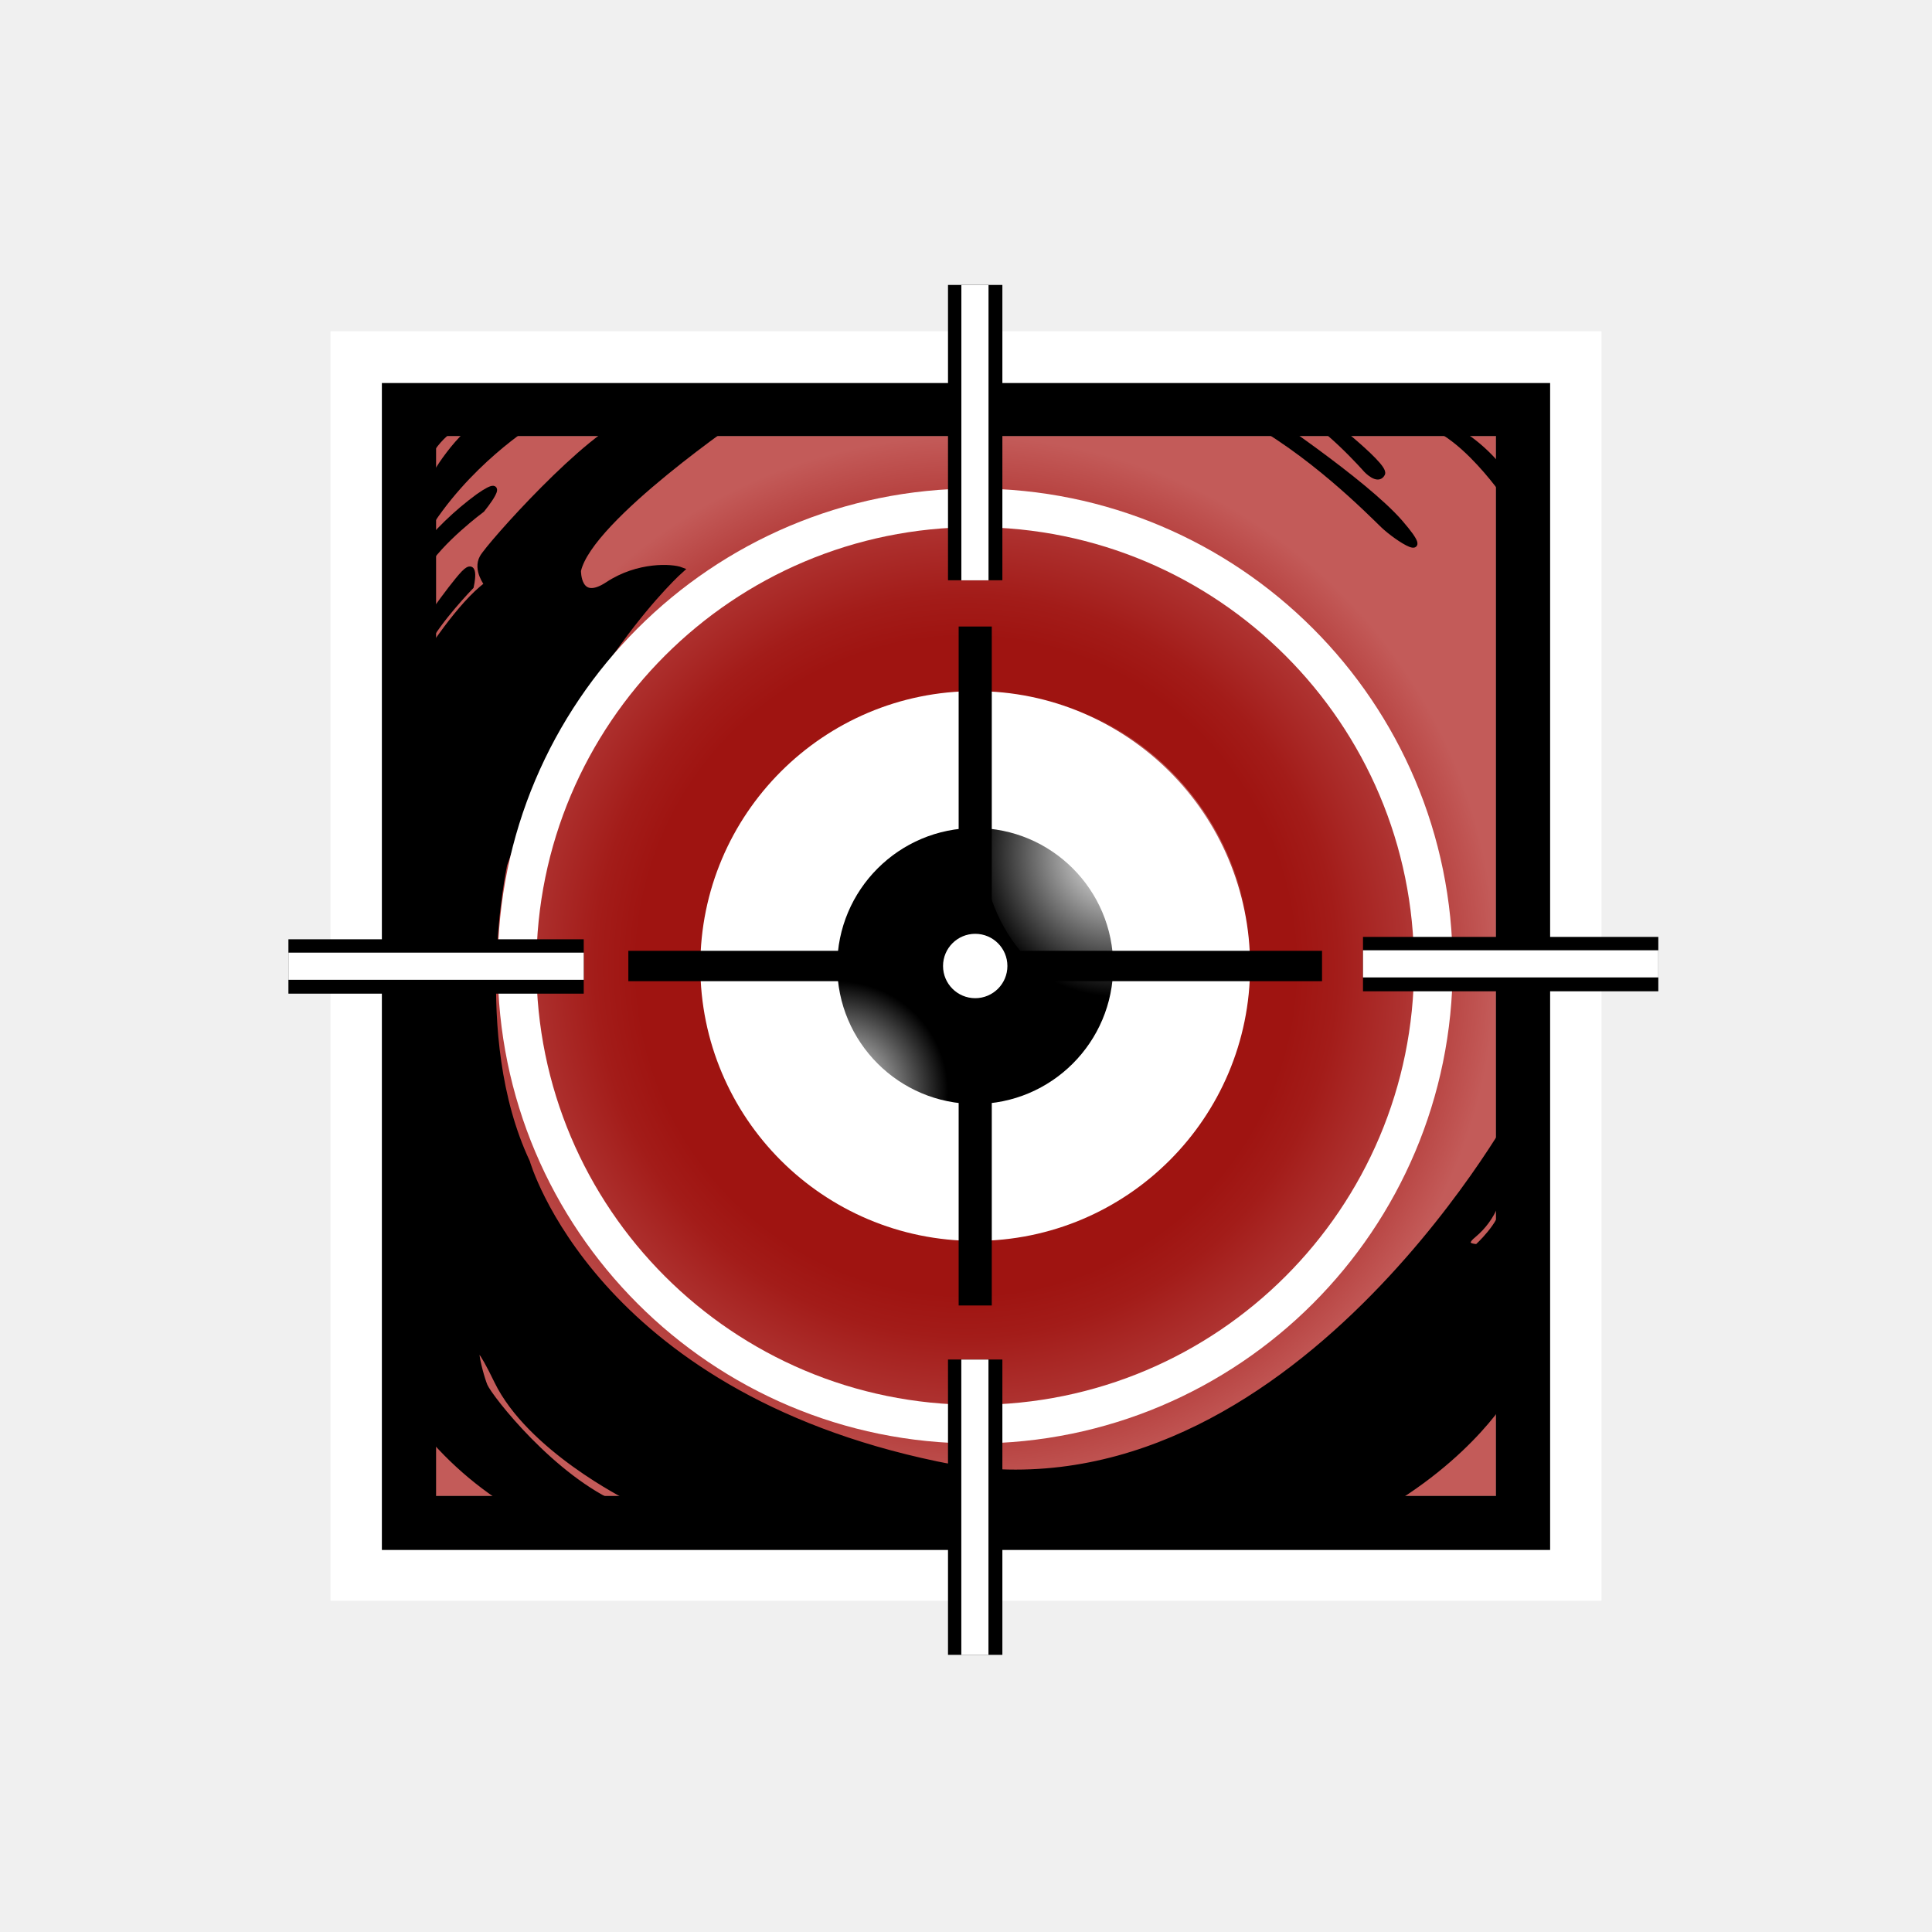
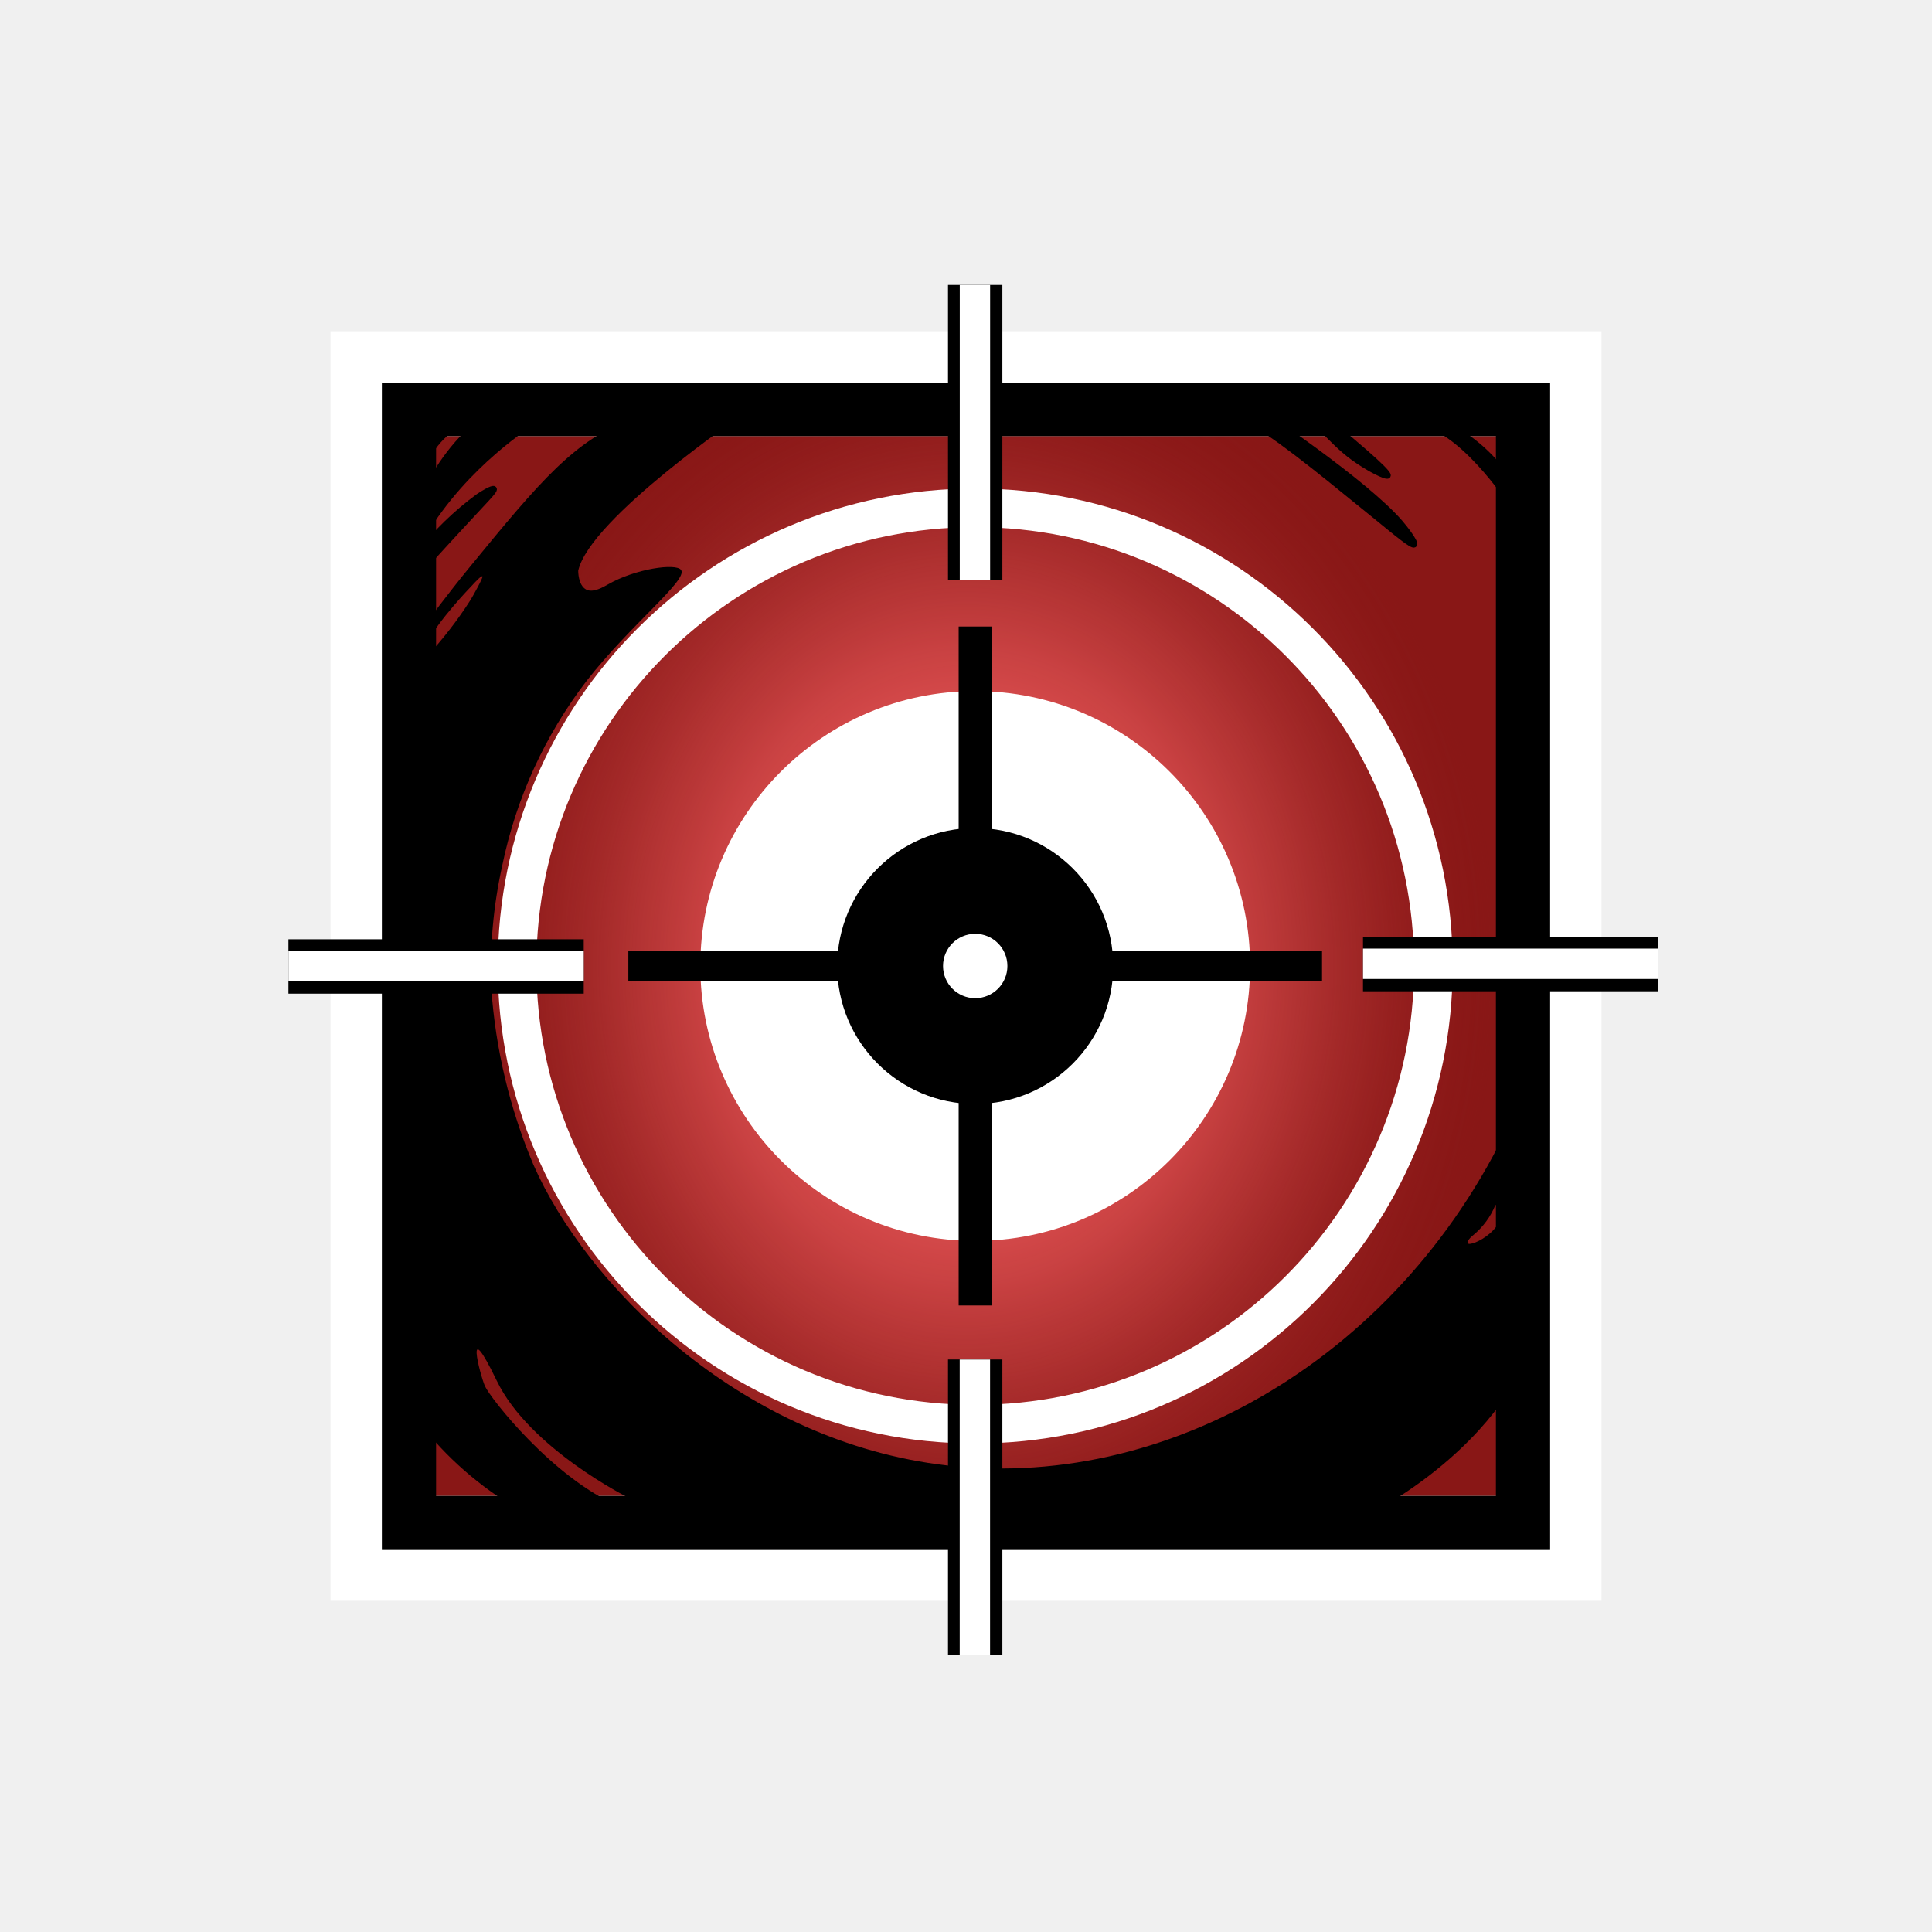
- <svg xmlns="http://www.w3.org/2000/svg" xmlns:xlink="http://www.w3.org/1999/xlink" viewBox="0 0 350 350">
+ <svg xmlns="http://www.w3.org/2000/svg" viewBox="0 0 350 350">
  <defs>
-     <style>.cls-1{fill:#fff;}.cls-2{fill:#c35b59;}.cls-3{fill:url(#Unbenannter_Verlauf_40);}.cls-4{stroke:#000;}.cls-4,.cls-5{stroke-miterlimit:10;}.cls-5{fill:none;stroke:#fff;stroke-width:7px;}.cls-6{fill:url(#Unbenannter_Verlauf_11);}.cls-7{fill:url(#Unbenannter_Verlauf_11-2);}</style>
-     <radialGradient id="Unbenannter_Verlauf_40" cx="175" cy="175" r="96" gradientUnits="userSpaceOnUse">
-       <stop offset="0.62" stop-color="#9f1411" />
-       <stop offset="0.7" stop-color="#a31c19" />
-       <stop offset="0.83" stop-color="#ae3230" />
-       <stop offset="0.98" stop-color="#c15654" />
-       <stop offset="1" stop-color="#c35b59" />
+     <radialGradient id="radial-gradient" cx="175.13" cy="175" r="96" gradientTransform="translate(0 -35) scale(1 1.2)" gradientUnits="userSpaceOnUse">
+       <stop offset="0" stop-color="#fd6566" />
+       <stop offset="0.12" stop-color="#fb6465" stop-opacity="0.98" />
+       <stop offset="0.25" stop-color="#f56061" stop-opacity="0.93" />
+       <stop offset="0.37" stop-color="#ec595a" stop-opacity="0.85" />
+       <stop offset="0.5" stop-color="#df5051" stop-opacity="0.74" />
+       <stop offset="0.63" stop-color="#cd4545" stop-opacity="0.59" />
+       <stop offset="0.76" stop-color="#b83737" stop-opacity="0.41" />
+       <stop offset="0.89" stop-color="#a02626" stop-opacity="0.2" />
+       <stop offset="1" stop-color="#891716" stop-opacity="0" />
    </radialGradient>
-     <radialGradient id="Unbenannter_Verlauf_11" cx="202.23" cy="154.7" r="25.81" gradientUnits="userSpaceOnUse">
-       <stop offset="0" stop-color="#fff" />
-       <stop offset="1" stop-color="#fff" stop-opacity="0" />
-     </radialGradient>
-     <radialGradient id="Unbenannter_Verlauf_11-2" cx="151.7" cy="197.83" r="20.07" xlink:href="#Unbenannter_Verlauf_11" />
  </defs>
  <g id="Glaz">
    <g id="Background">
-       <g id="BG_Colors" data-name="BG Colors">
-         <rect class="cls-1" x="59.87" y="60" width="230.26" height="230" />
-         <rect class="cls-2" x="78.75" y="79" width="192.25" height="192" />
-         <rect class="cls-3" x="79" y="79" width="192" height="192" />
+       <rect x="59.87" y="60" width="230.26" height="230" style="fill:#fff" />
+       <rect x="78.88" y="79" width="192.25" height="192" style="fill:#891716" />
+       <rect x="79.13" y="79" width="192" height="192" style="fill:url(#radial-gradient)" />
+       <path d="M69.18,69.39v211.4H280.82V69.39ZM271,271H79V79H271Z" />
+       <g id="Splashes">
+         <path d="M77,83.5s2.63-5.75,7.5-7-5.75-3.25-5.75-3.25L75.5,83.5Z" style="stroke:#000;stroke-miterlimit:10" />
+         <path d="M78.25,86.88s4.63-8.5,10.38-11.25,7.25-2.37,7.25-2.37l.63,3.25S84.32,84,76.75,96.75s-4.75,4.5-4.75,4.5Z" style="stroke:#000;stroke-miterlimit:10" />
+         <path d="M75.92,100.33A55,55,0,0,1,86.67,89.92c.65-.45,2.59-1.64,2.83-1.35s-1.47,1.92-6.33,7.2c-3.91,4.25-5.89,6.36-6.42,7.24C73.75,108.08,75.92,100.33,75.92,100.33Z" style="stroke:#000;stroke-miterlimit:10" />
+         <path d="M169.75,265.25c-36.22-4.94-63.61-32.61-73.12-54.25A100,100,0,0,1,89,179a86.43,86.43,0,0,1,2-22.26,82.16,82.16,0,0,1,15.25-33.37c7.94-10.19,18.45-18.32,17.13-20.12-.92-1.27-8.26-.24-13.26,2.63-.81.47-2.68,1.55-3.89.94-1.54-.78-1.48-3.44-1.48-3.44,2.13-9.5,30.13-28.5,30.13-28.5-9.67-1.83-16.54-.26-20.5,1.12-10.11,3.52-16.58,11.22-29.09,26.49-4.29,5.24-7.61,9.72-9.79,12.76-.09,1.4-.11,3,.34,3.13s1.12-1.23,1.33-1.63c2.25-4.42,8.17-10.5,8.17-10.5.86-.95,1.86-2,2.06-1.84s-1.9,3.87-2.15,4.26a70.79,70.79,0,0,1-8,10.33l-4.17,3.42,1.67,122.66s-6.33,3.42,2.08,13.75a62.36,62.36,0,0,0,18.25,15.25l19.62-.18c-.69-.26-1.5-.58-2.45-1-12-5-23.5-19.67-24.42-21.84s-3.75-13.16,2.17-.91,23.83,21.16,23.83,21.16a35.89,35.89,0,0,1,3.57,2.55l84.6-.76s28.12,11.13,46.5,1,25-22.37,25-22.37l.88-50.25C254.78,245.38,211.29,270.92,169.75,265.25Zm102.63-46.63c.67.86-.73,3.32-2.48,4.83s-3.71,2.15-4,1.8c-.11-.16,0-.72,1.06-1.55a13.93,13.93,0,0,0,3.94-5.38C271.82,218.2,272.2,218.39,272.38,218.62Z" />
+         <path d="M258.08,75.58s10.75,2.08,17.5,15.08-1.2,1.42-1.2,1.42S266,78.92,258.08,76.75,258.08,75.58,258.08,75.58Z" style="stroke:#000;stroke-miterlimit:10" />
+         <path d="M237.94,74.12c11.45,9.29,13.75,11.72,13.5,12.07s-3.51-1.25-6.25-3.25c-4.75-3.48-6.09-6.76-10.57-8.55-.56-.23-1.67-.63-1.63-.81C233.08,73.21,237.94,74.12,237.94,74.12Z" style="stroke:#000;stroke-miterlimit:10" />
+         <path d="M228.08,74.5s19.17,12.75,25.58,20.17c.81.93,2.91,3.63,2.56,4s-3.24-2.07-7.17-5.27c-11.91-9.69-17.86-14.53-24.06-18-2.16-1.21-4.89-2.62-4.74-3S224.54,73.27,228.08,74.5Z" style="stroke:#000;stroke-miterlimit:10" />
      </g>
-       <g id="round_splashes" data-name="round splashes">
-         <path class="cls-4" d="M77,83.5s2.63-5.75,7.5-7-5.75-3.25-5.75-3.25L75.5,83.5Z" />
-         <path class="cls-4" d="M78.25,86.88s4.63-8.5,10.38-11.25,7.25-2.38,7.25-2.38l.62,3.25S84.32,84,76.75,96.75s-4.75,4.5-4.75,4.5Z" />
-         <path class="cls-4" d="M169.75,265.25c-62.37-13-74.25-54.75-74.25-54.75-10.75-22.88-4.12-53.88-4.12-53.88,12.74-36.37,32-53.37,32-53.37-1.63-.63-7.76-1-13.26,2.63s-5.37-2.5-5.37-2.5c2.13-9.5,30.13-28.5,30.13-28.5S122.12,73.5,114.38,76s-25.76,22.75-27,25,.87,4.88.87,4.88c-4.87,3.5-11,13.12-11,13.12l-4.17,3.42,1.67,122.66s-6.33,3.42,2.08,13.75a62.36,62.36,0,0,0,18.25,15.25l19.62-.18c-.69-.26-1.5-.58-2.45-1-12-5-23.5-19.67-24.42-21.84s-3.75-13.16,2.17-.91,23.83,21.16,23.83,21.16a35.9,35.9,0,0,1,3.57,2.55l84.6-.76s28.12,11.13,46.5,1,25-22.37,25-22.37l.88-50.25S232.12,278.25,169.75,265.25Zm102.63-46.63c-.26,3.19-4.76,7.26-4.76,7.26s-3.37,0-.62-2.19a13.93,13.93,0,0,0,3.94-5.38S272.62,215.44,272.38,218.62Z" />
-         <path class="cls-4" d="M75.92,100.33A54.85,54.85,0,0,1,86.67,89.92c6.08-4.25.66,2.41.66,2.41S79.75,97.92,76.75,103,75.92,100.33,75.92,100.33Z" />
-         <path class="cls-4" d="M75.5,115.25s6-8.75,8.49-11.37,1.34,2.37,1.34,2.37-5.91,6.08-8.16,10.5S75.5,115.25,75.5,115.25Z" />
-         <path class="cls-4" d="M258.08,75.58s10.75,2.09,17.5,15.09-1.2,1.41-1.2,1.41S266,78.92,258.08,76.75,258.08,75.58,258.08,75.58Z" />
-         <path class="cls-4" d="M237.94,74.12s13.27,10.13,12.48,11.7-2.9-.68-2.9-.68-7.82-8.9-12.9-10.75S237.94,74.12,237.94,74.12Z" />
-         <path class="cls-4" d="M228.08,74.5s19.17,12.75,25.59,20.17-.67,2.83-3.09.5S237.25,81.71,225,75.35,228.08,74.5,228.08,74.5Z" />
+     </g>
+     <g id="Crosshair">
+       <g id="Circles">
+         <circle cx="176.67" cy="175" r="83" style="fill:none;stroke:#fff;stroke-miterlimit:10;stroke-width:7px" />
+         <circle cx="176.67" cy="175" r="49.8" style="fill:#fff" />
+         <circle cx="176.67" cy="175" r="25" />
      </g>
-       <path d="M69.18,69.39v211.4H280.82V69.39ZM271,271H79V79H271Z" />
-     </g>
-     <g id="Symbol">
-       <g id="Round">
-         <circle class="cls-5" cx="176.67" cy="175" r="83" />
-         <circle class="cls-1" cx="176.67" cy="175" r="49.8" />
-         <circle cx="176.67" cy="175" r="25" />
-         <path class="cls-6" d="M226.47,170.55A26.33,26.33,0,0,1,205,182c-14.91,0-27-13-27-29.08a29.46,29.46,0,0,1,14-25.51A50,50,0,0,1,226.47,170.55Z" />
-         <path class="cls-7" d="M171.75,197.83a20.08,20.08,0,0,1-20.08,20.09h-.29a50,50,0,0,1-19.74-21.59,20.08,20.08,0,0,1,40.11,1.51Z" />
-       </g>
-       <g id="Crosshair">
+       <g id="Crosshair-2" data-name="Crosshair">
        <rect x="173.67" y="113.5" width="6" height="123" />
        <rect x="113.83" y="172.25" width="125.67" height="5.5" />
        <rect x="149.92" y="73.45" width="53.5" height="9.85" transform="translate(98.29 255.04) rotate(-90)" />
-         <rect class="cls-1" x="149.86" y="75.92" width="53.5" height="4.92" transform="translate(98.24 254.99) rotate(-90)" />
+         <rect x="149.86" y="75.63" width="53.5" height="5.5" transform="translate(98.24 254.99) rotate(-90)" style="fill:#fff" />
        <rect x="149.92" y="268.11" width="53.5" height="9.85" transform="translate(-96.37 449.71) rotate(-90)" />
-         <rect class="cls-1" x="149.86" y="270.58" width="53.5" height="4.92" transform="translate(-96.43 449.66) rotate(-90)" />
+         <rect x="149.86" y="270.29" width="53.5" height="5.5" transform="translate(-96.43 449.66) rotate(-90)" style="fill:#fff" />
        <rect x="246.92" y="169.73" width="53.5" height="9.85" />
-         <rect class="cls-1" x="246.92" y="172.15" width="53.5" height="4.92" />
+         <rect x="246.92" y="171.85" width="53.5" height="5.5" style="fill:#fff" />
        <rect x="52.25" y="170.16" width="53.5" height="9.85" />
-         <rect class="cls-1" x="52.25" y="172.58" width="53.5" height="4.92" />
+         <rect x="52.25" y="172.29" width="53.5" height="5.5" style="fill:#fff" />
      </g>
-       <circle class="cls-1" cx="176.67" cy="175" r="5.83" />
+       <circle cx="176.67" cy="175" r="5.83" style="fill:#fff" />
    </g>
  </g>
</svg>
